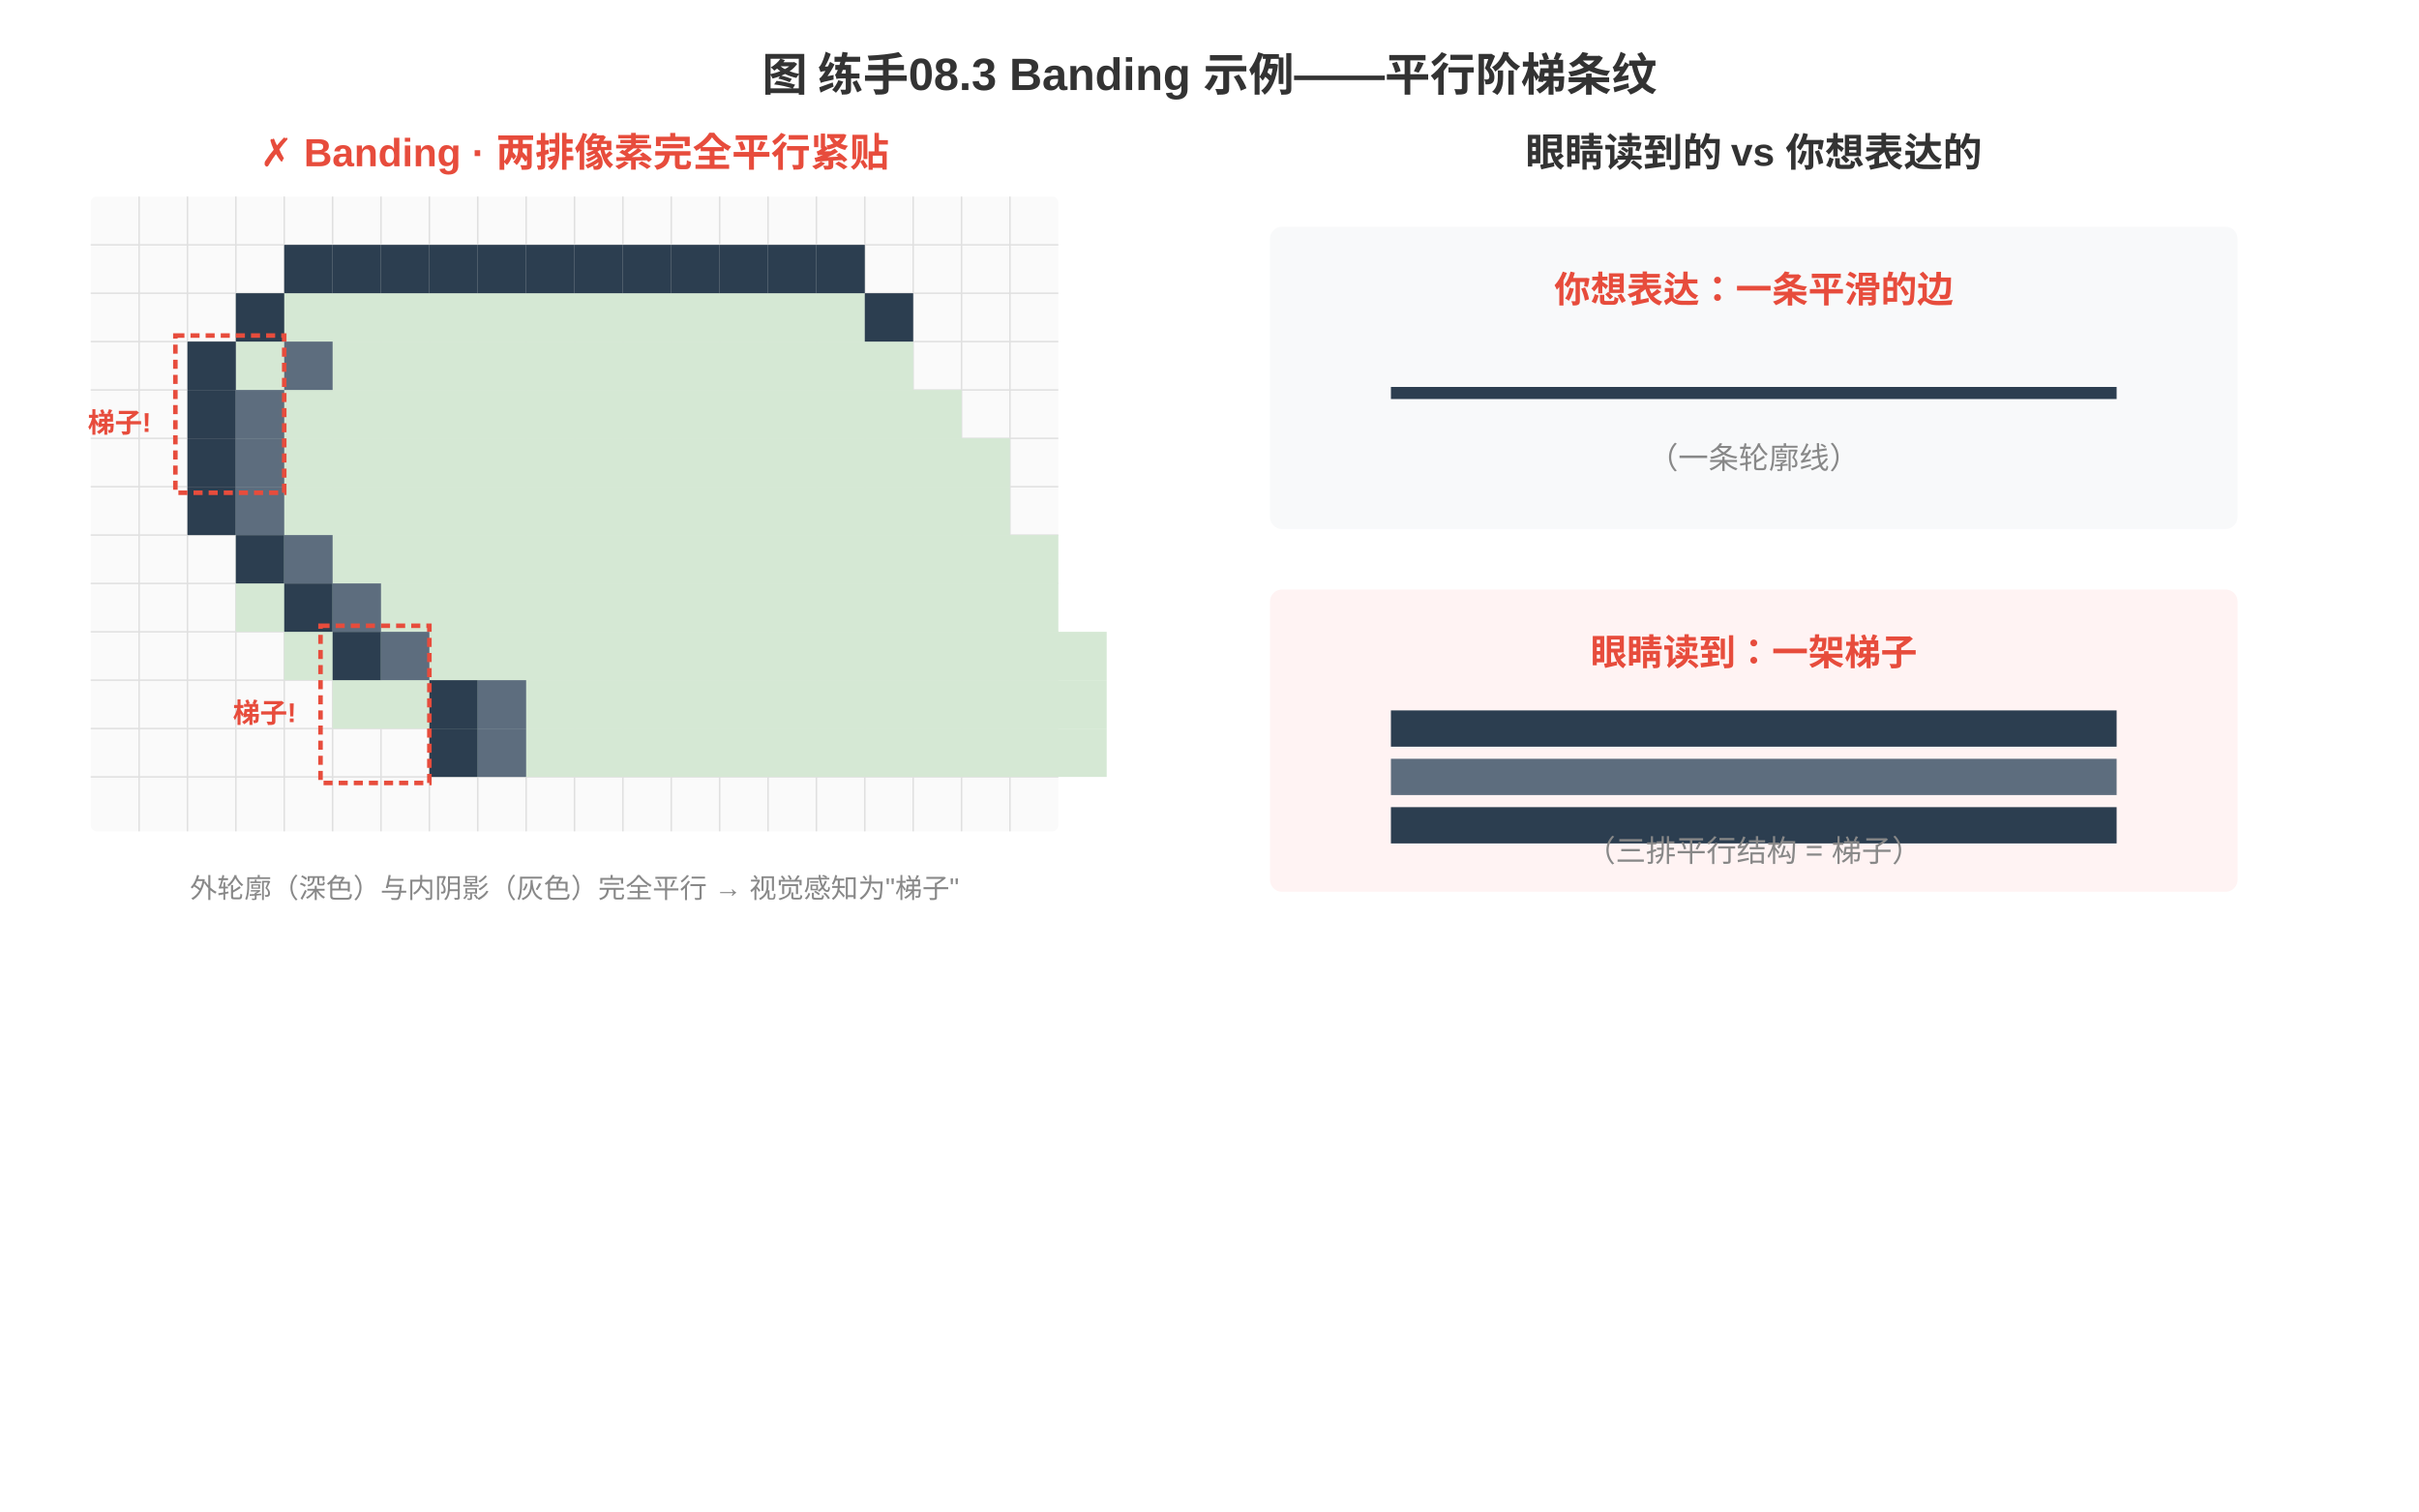
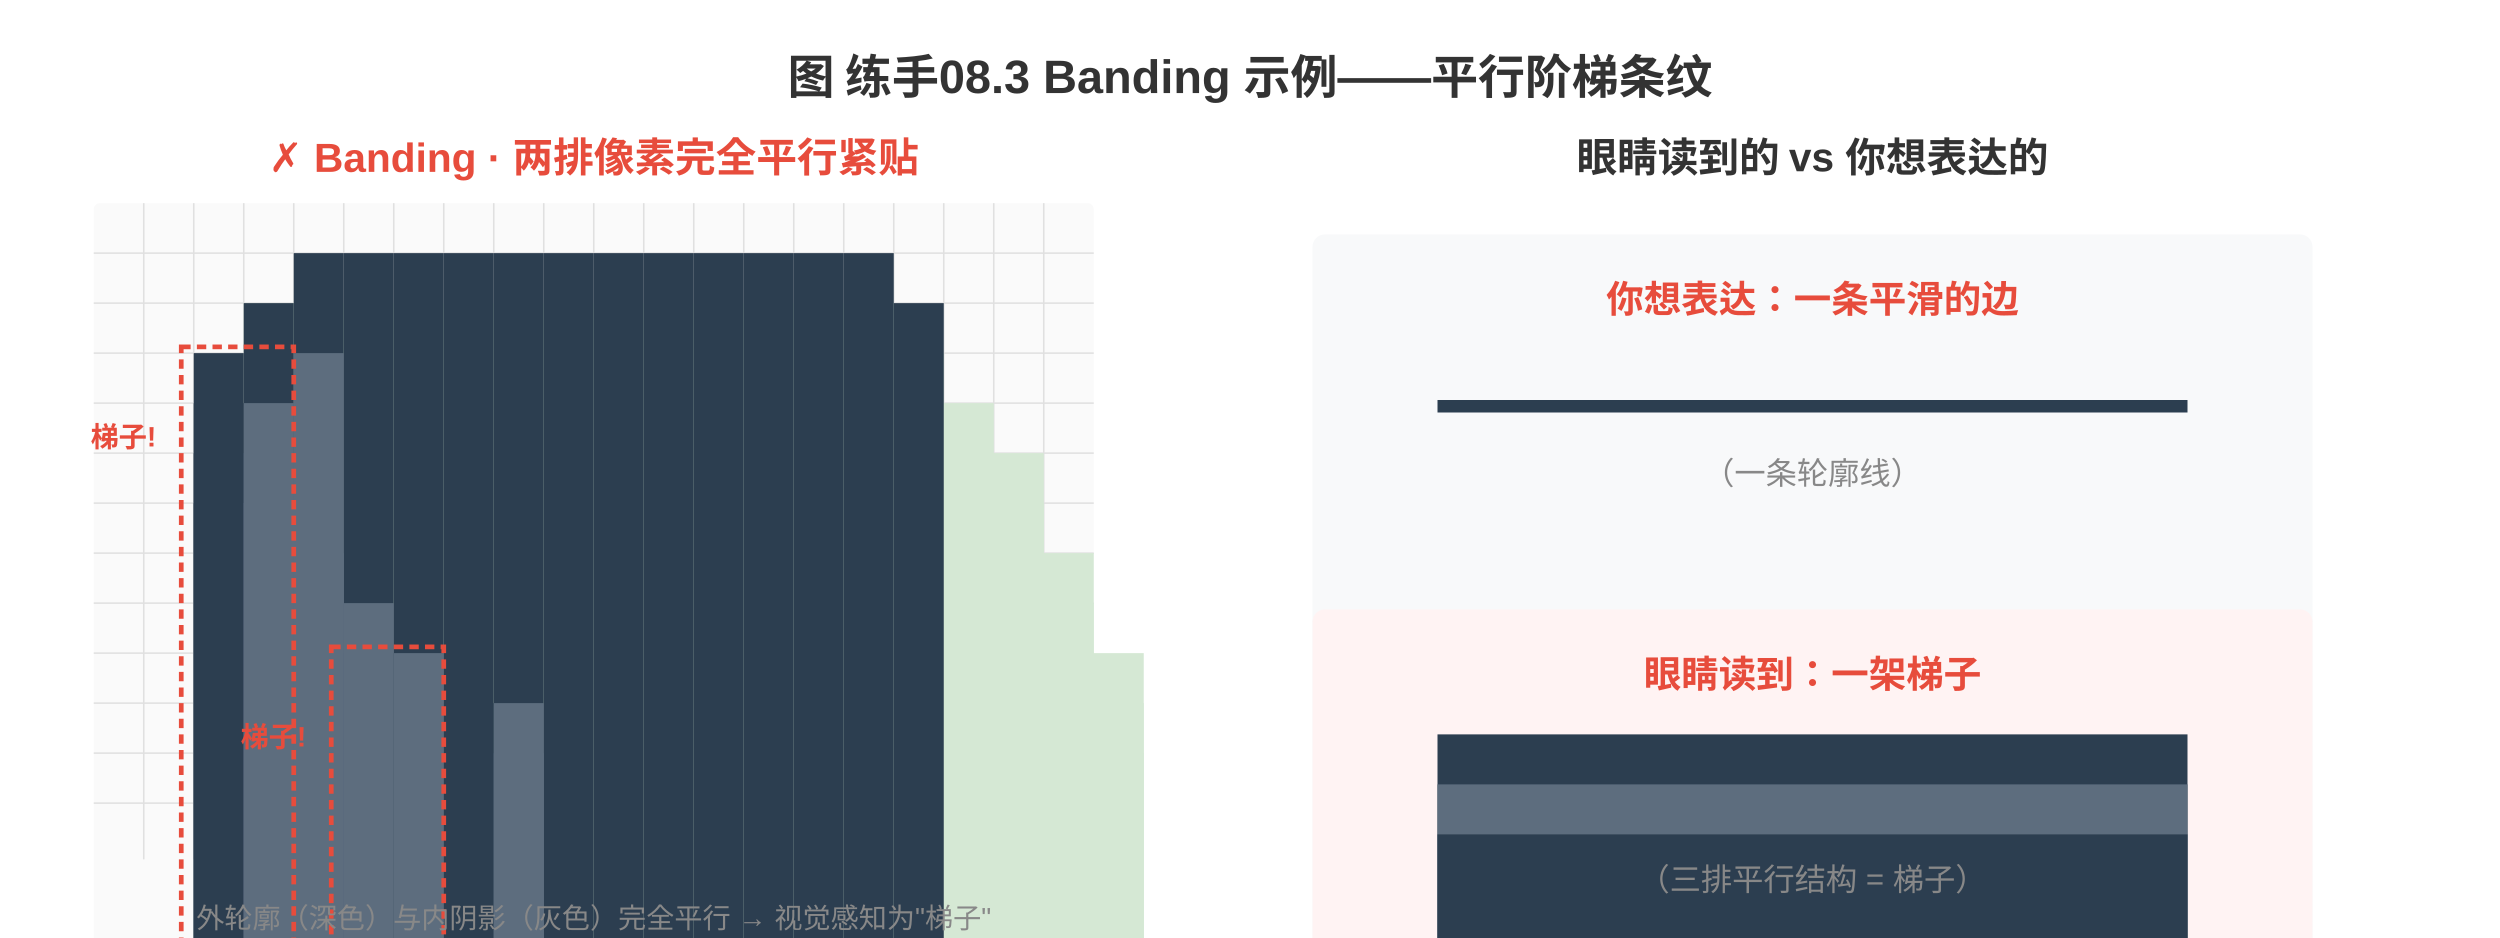
- <svg xmlns="http://www.w3.org/2000/svg" viewBox="0 0 800 500" width="800" height="500">
+ <svg xmlns="http://www.w3.org/2000/svg" viewBox="0 0 800 300" width="800" height="300">
  <style>
    text { font-family: 'PingFang SC','Microsoft YaHei',Arial,sans-serif; }
    .title { font-size: 15px; font-weight: bold; fill: #333; }
    .cell-bg { fill: #fafafa; }
    .cell-line { stroke: #e0e0e0; stroke-width: 0.5; }
    .fill-light { fill: #D5E8D4; }
    .outline-dark { fill: #2C3E50; }
    .inner-shadow { fill: #5D6D7E; }
    .banding-box { fill: none; stroke: #E74C3C; stroke-width: 1.5; stroke-dasharray: 3,2; }
    .step-label { font-size: 9px; fill: #888; }
  </style>
  <text x="400" y="30" class="title" text-anchor="middle">图 练手08.3 Banding 示例——平行阶梯条纹</text>
  <g transform="translate(30, 55)">
    <text x="160" y="0" style="font-size:13px;font-weight:bold;fill:#E74C3C;text-anchor:middle;">✗ Banding · 两排像素完全平行紧贴</text>
-     <rect x="0" y="10" width="320" height="210" class="cell-bg" rx="2" />
+     <rect x="0" y="10" width="320" height="300" class="cell-bg" rx="2" />
    <g class="cell-line">
      <line x1="16" y1="10" x2="16" y2="220" />
      <line x1="32" y1="10" x2="32" y2="220" />
      <line x1="48" y1="10" x2="48" y2="220" />
      <line x1="64" y1="10" x2="64" y2="220" />
      <line x1="80" y1="10" x2="80" y2="220" />
      <line x1="96" y1="10" x2="96" y2="220" />
      <line x1="112" y1="10" x2="112" y2="220" />
      <line x1="128" y1="10" x2="128" y2="220" />
      <line x1="144" y1="10" x2="144" y2="220" />
      <line x1="160" y1="10" x2="160" y2="220" />
      <line x1="176" y1="10" x2="176" y2="220" />
      <line x1="192" y1="10" x2="192" y2="220" />
      <line x1="208" y1="10" x2="208" y2="220" />
      <line x1="224" y1="10" x2="224" y2="220" />
      <line x1="240" y1="10" x2="240" y2="220" />
      <line x1="256" y1="10" x2="256" y2="220" />
      <line x1="272" y1="10" x2="272" y2="220" />
      <line x1="288" y1="10" x2="288" y2="220" />
      <line x1="304" y1="10" x2="304" y2="220" />
      <line x1="0" y1="26" x2="320" y2="26" />
      <line x1="0" y1="42" x2="320" y2="42" />
      <line x1="0" y1="58" x2="320" y2="58" />
      <line x1="0" y1="74" x2="320" y2="74" />
      <line x1="0" y1="90" x2="320" y2="90" />
      <line x1="0" y1="106" x2="320" y2="106" />
      <line x1="0" y1="122" x2="320" y2="122" />
      <line x1="0" y1="138" x2="320" y2="138" />
      <line x1="0" y1="154" x2="320" y2="154" />
      <line x1="0" y1="170" x2="320" y2="170" />
      <line x1="0" y1="186" x2="320" y2="186" />
      <line x1="0" y1="202" x2="320" y2="202" />
    </g>
    <g class="fill-light">
-       <rect x="48" y="42" width="208" height="16" />
-       <rect x="48" y="58" width="224" height="16" />
-       <rect x="48" y="74" width="240" height="16" />
-       <rect x="48" y="90" width="256" height="16" />
-       <rect x="48" y="106" width="256" height="16" />
-       <rect x="48" y="122" width="272" height="16" />
-       <rect x="48" y="138" width="272" height="16" />
-       <rect x="64" y="154" width="272" height="16" />
-       <rect x="80" y="170" width="256" height="16" />
-       <rect x="112" y="186" width="224" height="16" />
+       <rect x="48" y="42" width="208" height="300" />
+       <rect x="48" y="58" width="224" height="300" />
+       <rect x="48" y="74" width="240" height="300" />
+       <rect x="48" y="90" width="256" height="300" />
+       <rect x="48" y="106" width="256" height="300" />
+       <rect x="48" y="122" width="272" height="300" />
+       <rect x="48" y="138" width="272" height="300" />
+       <rect x="64" y="154" width="272" height="300" />
+       <rect x="80" y="170" width="256" height="300" />
+       <rect x="112" y="186" width="224" height="300" />
    </g>
    <g class="outline-dark">
-       <rect x="48" y="42" width="16" height="16" />
-       <rect x="32" y="58" width="16" height="16" />
-       <rect x="32" y="74" width="16" height="16" />
-       <rect x="32" y="90" width="16" height="16" />
-       <rect x="32" y="106" width="16" height="16" />
-       <rect x="48" y="122" width="16" height="16" />
-       <rect x="64" y="138" width="16" height="16" />
-       <rect x="80" y="154" width="16" height="16" />
-       <rect x="112" y="170" width="16" height="16" />
-       <rect x="112" y="186" width="16" height="16" />
-       <rect x="64" y="26" width="16" height="16" />
-       <rect x="80" y="26" width="16" height="16" />
-       <rect x="96" y="26" width="16" height="16" />
-       <rect x="112" y="26" width="16" height="16" />
-       <rect x="128" y="26" width="16" height="16" />
-       <rect x="144" y="26" width="16" height="16" />
-       <rect x="160" y="26" width="16" height="16" />
-       <rect x="176" y="26" width="16" height="16" />
-       <rect x="192" y="26" width="16" height="16" />
-       <rect x="208" y="26" width="16" height="16" />
-       <rect x="224" y="26" width="16" height="16" />
-       <rect x="240" y="26" width="16" height="16" />
-       <rect x="256" y="42" width="16" height="16" />
+       <rect x="48" y="42" width="16" height="300" />
+       <rect x="32" y="58" width="16" height="300" />
+       <rect x="32" y="74" width="16" height="300" />
+       <rect x="32" y="90" width="16" height="300" />
+       <rect x="32" y="106" width="16" height="300" />
+       <rect x="48" y="122" width="16" height="300" />
+       <rect x="64" y="138" width="16" height="300" />
+       <rect x="80" y="154" width="16" height="300" />
+       <rect x="112" y="170" width="16" height="300" />
+       <rect x="112" y="186" width="16" height="300" />
+       <rect x="64" y="26" width="16" height="300" />
+       <rect x="80" y="26" width="16" height="300" />
+       <rect x="96" y="26" width="16" height="300" />
+       <rect x="112" y="26" width="16" height="300" />
+       <rect x="128" y="26" width="16" height="300" />
+       <rect x="144" y="26" width="16" height="300" />
+       <rect x="160" y="26" width="16" height="300" />
+       <rect x="176" y="26" width="16" height="300" />
+       <rect x="192" y="26" width="16" height="300" />
+       <rect x="208" y="26" width="16" height="300" />
+       <rect x="224" y="26" width="16" height="300" />
+       <rect x="240" y="26" width="16" height="300" />
+       <rect x="256" y="42" width="16" height="300" />
    </g>
    <g class="inner-shadow">
-       <rect x="64" y="58" width="16" height="16" />
-       <rect x="48" y="74" width="16" height="16" />
-       <rect x="48" y="90" width="16" height="16" />
-       <rect x="48" y="106" width="16" height="16" />
-       <rect x="64" y="122" width="16" height="16" />
-       <rect x="80" y="138" width="16" height="16" />
-       <rect x="96" y="154" width="16" height="16" />
-       <rect x="128" y="170" width="16" height="16" />
-       <rect x="128" y="186" width="16" height="16" />
+       <rect x="64" y="58" width="16" height="300" />
+       <rect x="48" y="74" width="16" height="300" />
+       <rect x="48" y="90" width="16" height="300" />
+       <rect x="48" y="106" width="16" height="300" />
+       <rect x="64" y="122" width="16" height="300" />
+       <rect x="80" y="138" width="16" height="300" />
+       <rect x="96" y="154" width="16" height="300" />
+       <rect x="128" y="170" width="16" height="300" />
+       <rect x="128" y="186" width="16" height="300" />
    </g>
-     <rect x="28" y="56" width="36" height="52" class="banding-box" />
+     <rect x="28" y="56" width="36" height="300" class="banding-box" />
    <text x="20" y="88" style="font-size:9px;fill:#E74C3C;font-weight:bold;" text-anchor="end">梯子!</text>
-     <rect x="76" y="152" width="36" height="52" class="banding-box" />
+     <rect x="76" y="152" width="36" height="300" class="banding-box" />
    <text x="68" y="184" style="font-size:9px;fill:#E74C3C;font-weight:bold;" text-anchor="end">梯子!</text>
    <text x="160" y="242" class="step-label" text-anchor="middle">外轮廓（深色）与内阴影（灰色）完全平行 → 视觉感知为"梯子"</text>
  </g>
  <g transform="translate(420, 55)">
    <text x="160" y="0" style="font-size:13px;font-weight:bold;fill:#333;text-anchor:middle;">眼睛读到的 vs 你想表达的</text>
-     <rect x="0" y="20" width="320" height="100" fill="#F8F9FA" rx="4" />
+     <rect x="0" y="20" width="320" height="300" fill="#F8F9FA" rx="4" />
    <text x="160" y="45" style="font-size:12px;font-weight:bold;fill:#E74C3C;text-anchor:middle;">你想表达：一条平滑的边</text>
    <line x1="40" y1="75" x2="280" y2="75" stroke="#2C3E50" stroke-width="4" />
    <text x="160" y="100" style="font-size:10px;fill:#888;text-anchor:middle;">（一条轮廓线）</text>
-     <rect x="0" y="140" width="320" height="100" fill="#FFF3F3" rx="4" />
+     <rect x="0" y="140" width="320" height="300" fill="#FFF3F3" rx="4" />
    <text x="160" y="165" style="font-size:12px;font-weight:bold;fill:#E74C3C;text-anchor:middle;">眼睛读到：一架梯子</text>
    <g transform="translate(40, 180)">
-       <rect x="0" y="0" width="240" height="12" fill="#2C3E50" />
-       <rect x="0" y="16" width="240" height="12" fill="#5D6D7E" />
-       <rect x="0" y="32" width="240" height="12" fill="#2C3E50" />
+       <rect x="0" y="0" width="240" height="300" fill="#2C3E50" />
+       <rect x="0" y="16" width="240" height="300" fill="#5D6D7E" />
+       <rect x="0" y="32" width="240" height="300" fill="#2C3E50" />
    </g>
    <text x="160" y="230" style="font-size:10px;fill:#888;text-anchor:middle;">（三排平行结构 = 梯子）</text>
  </g>
</svg>
